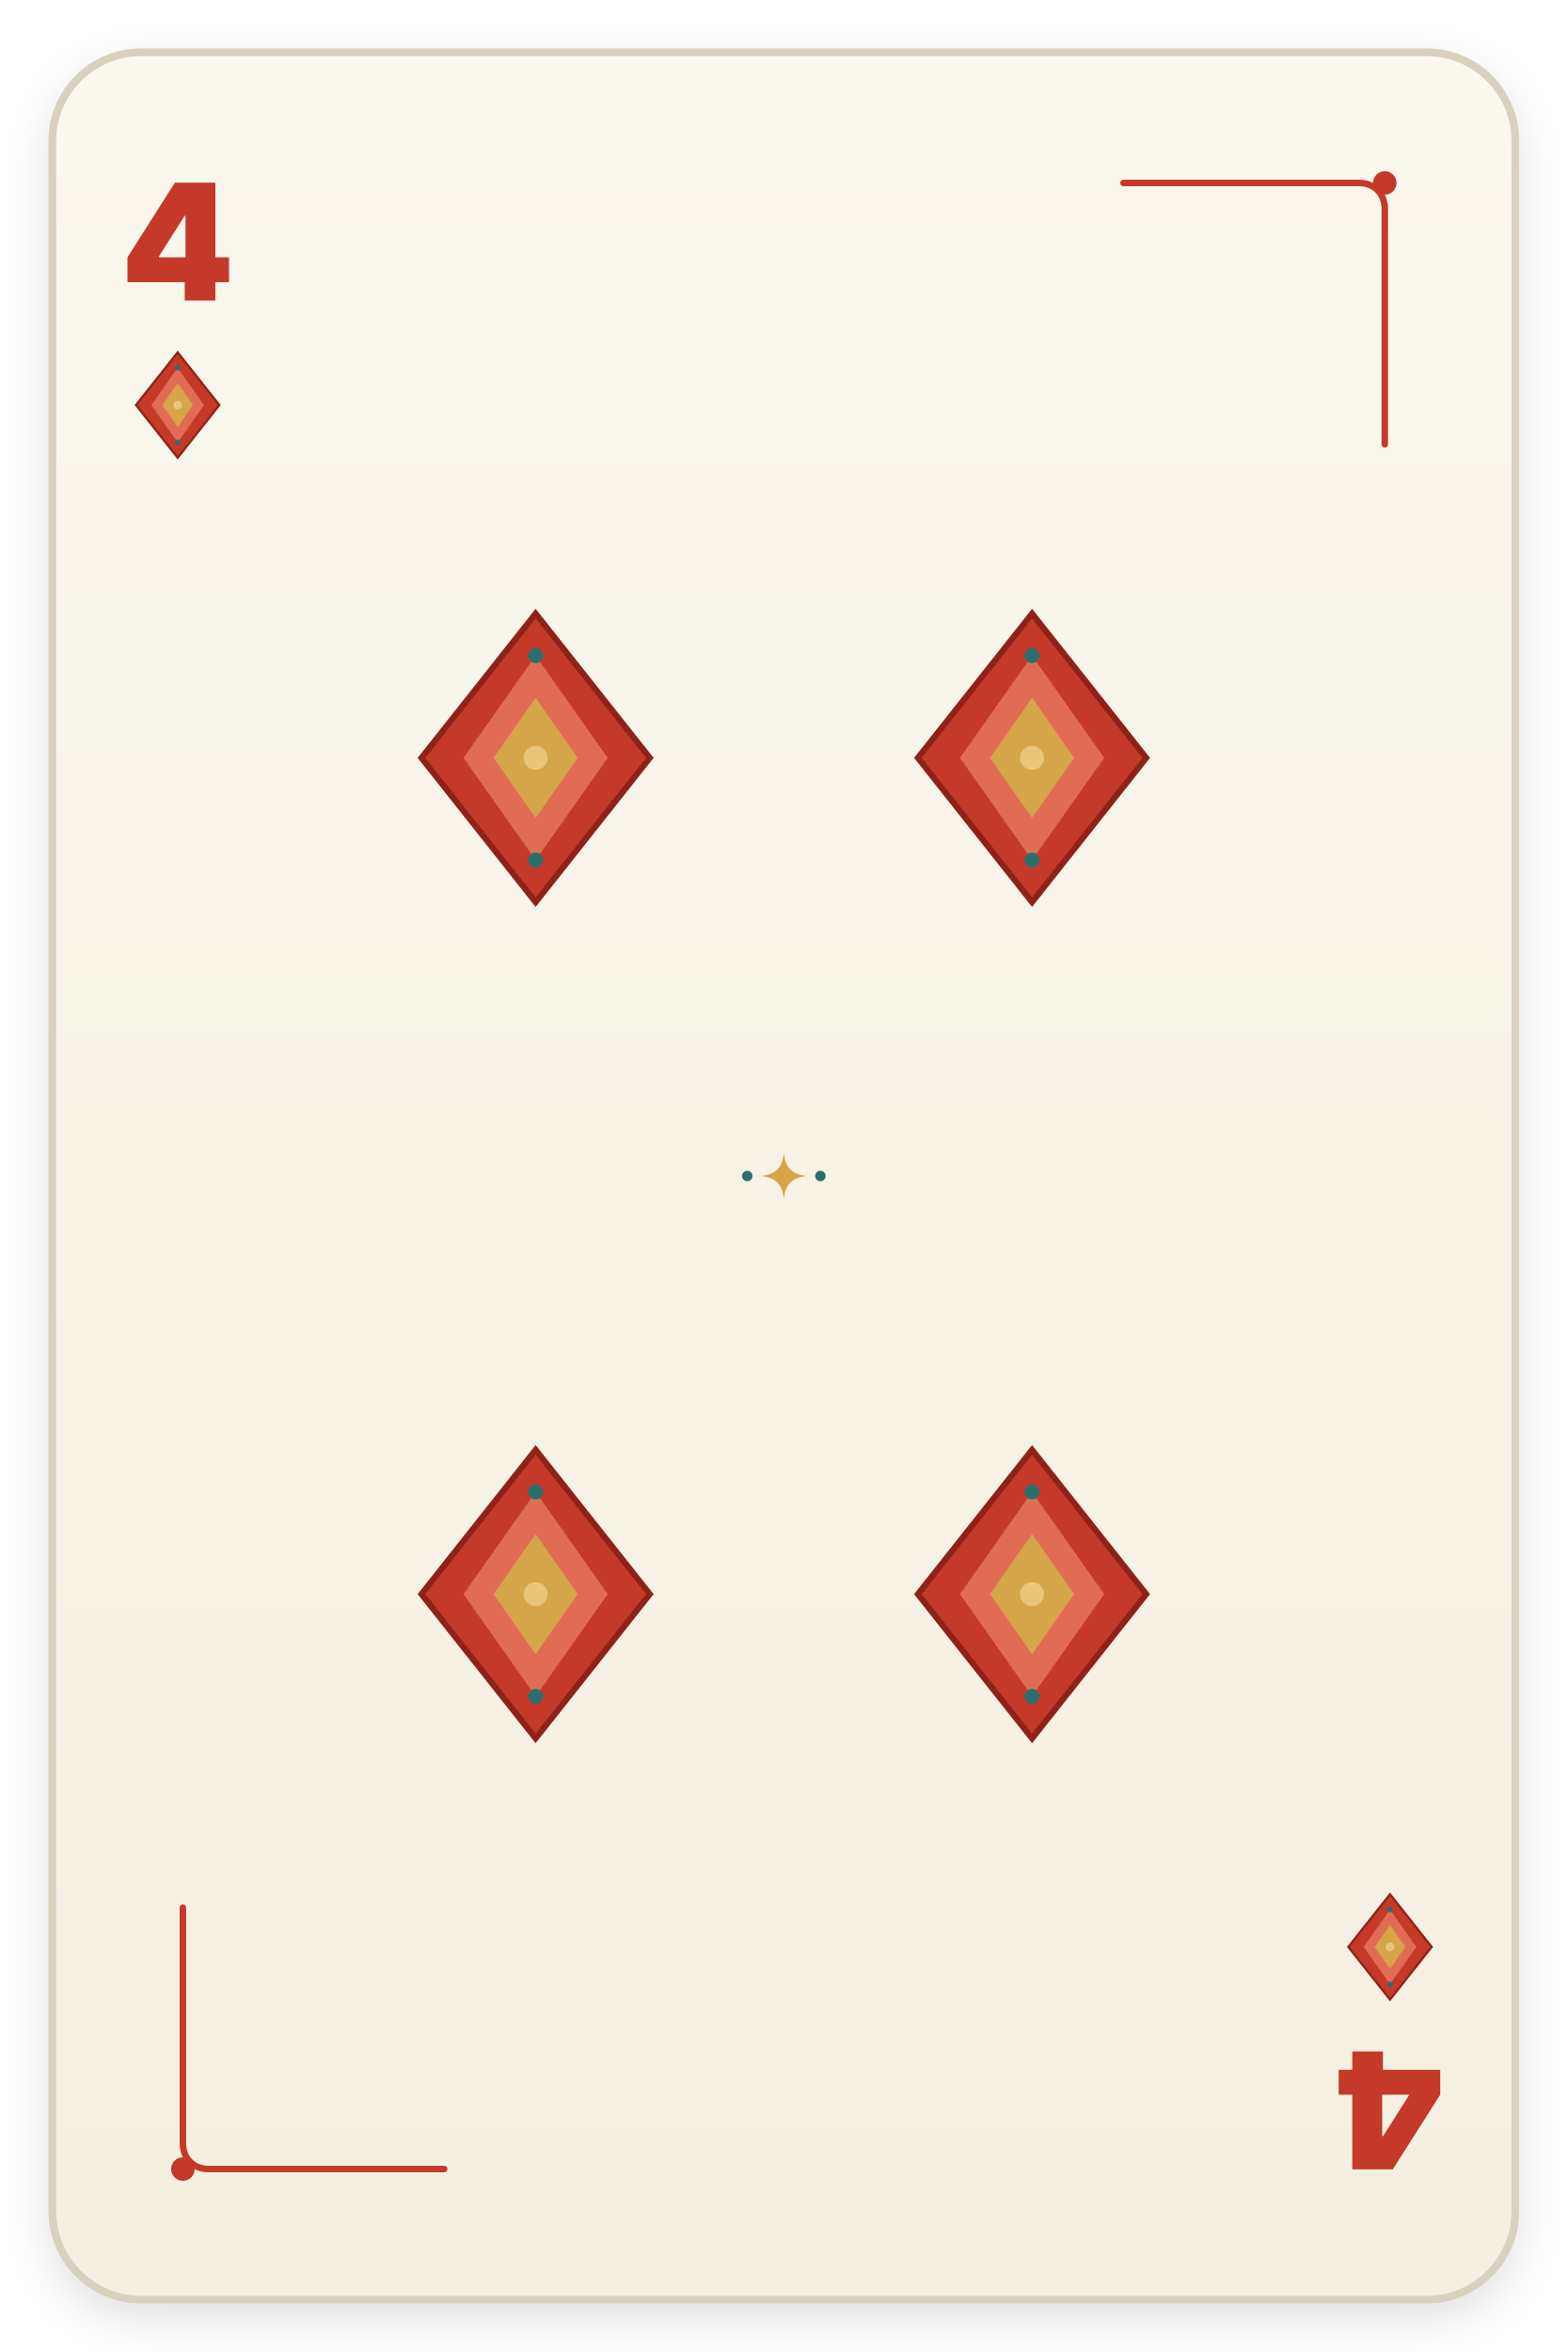
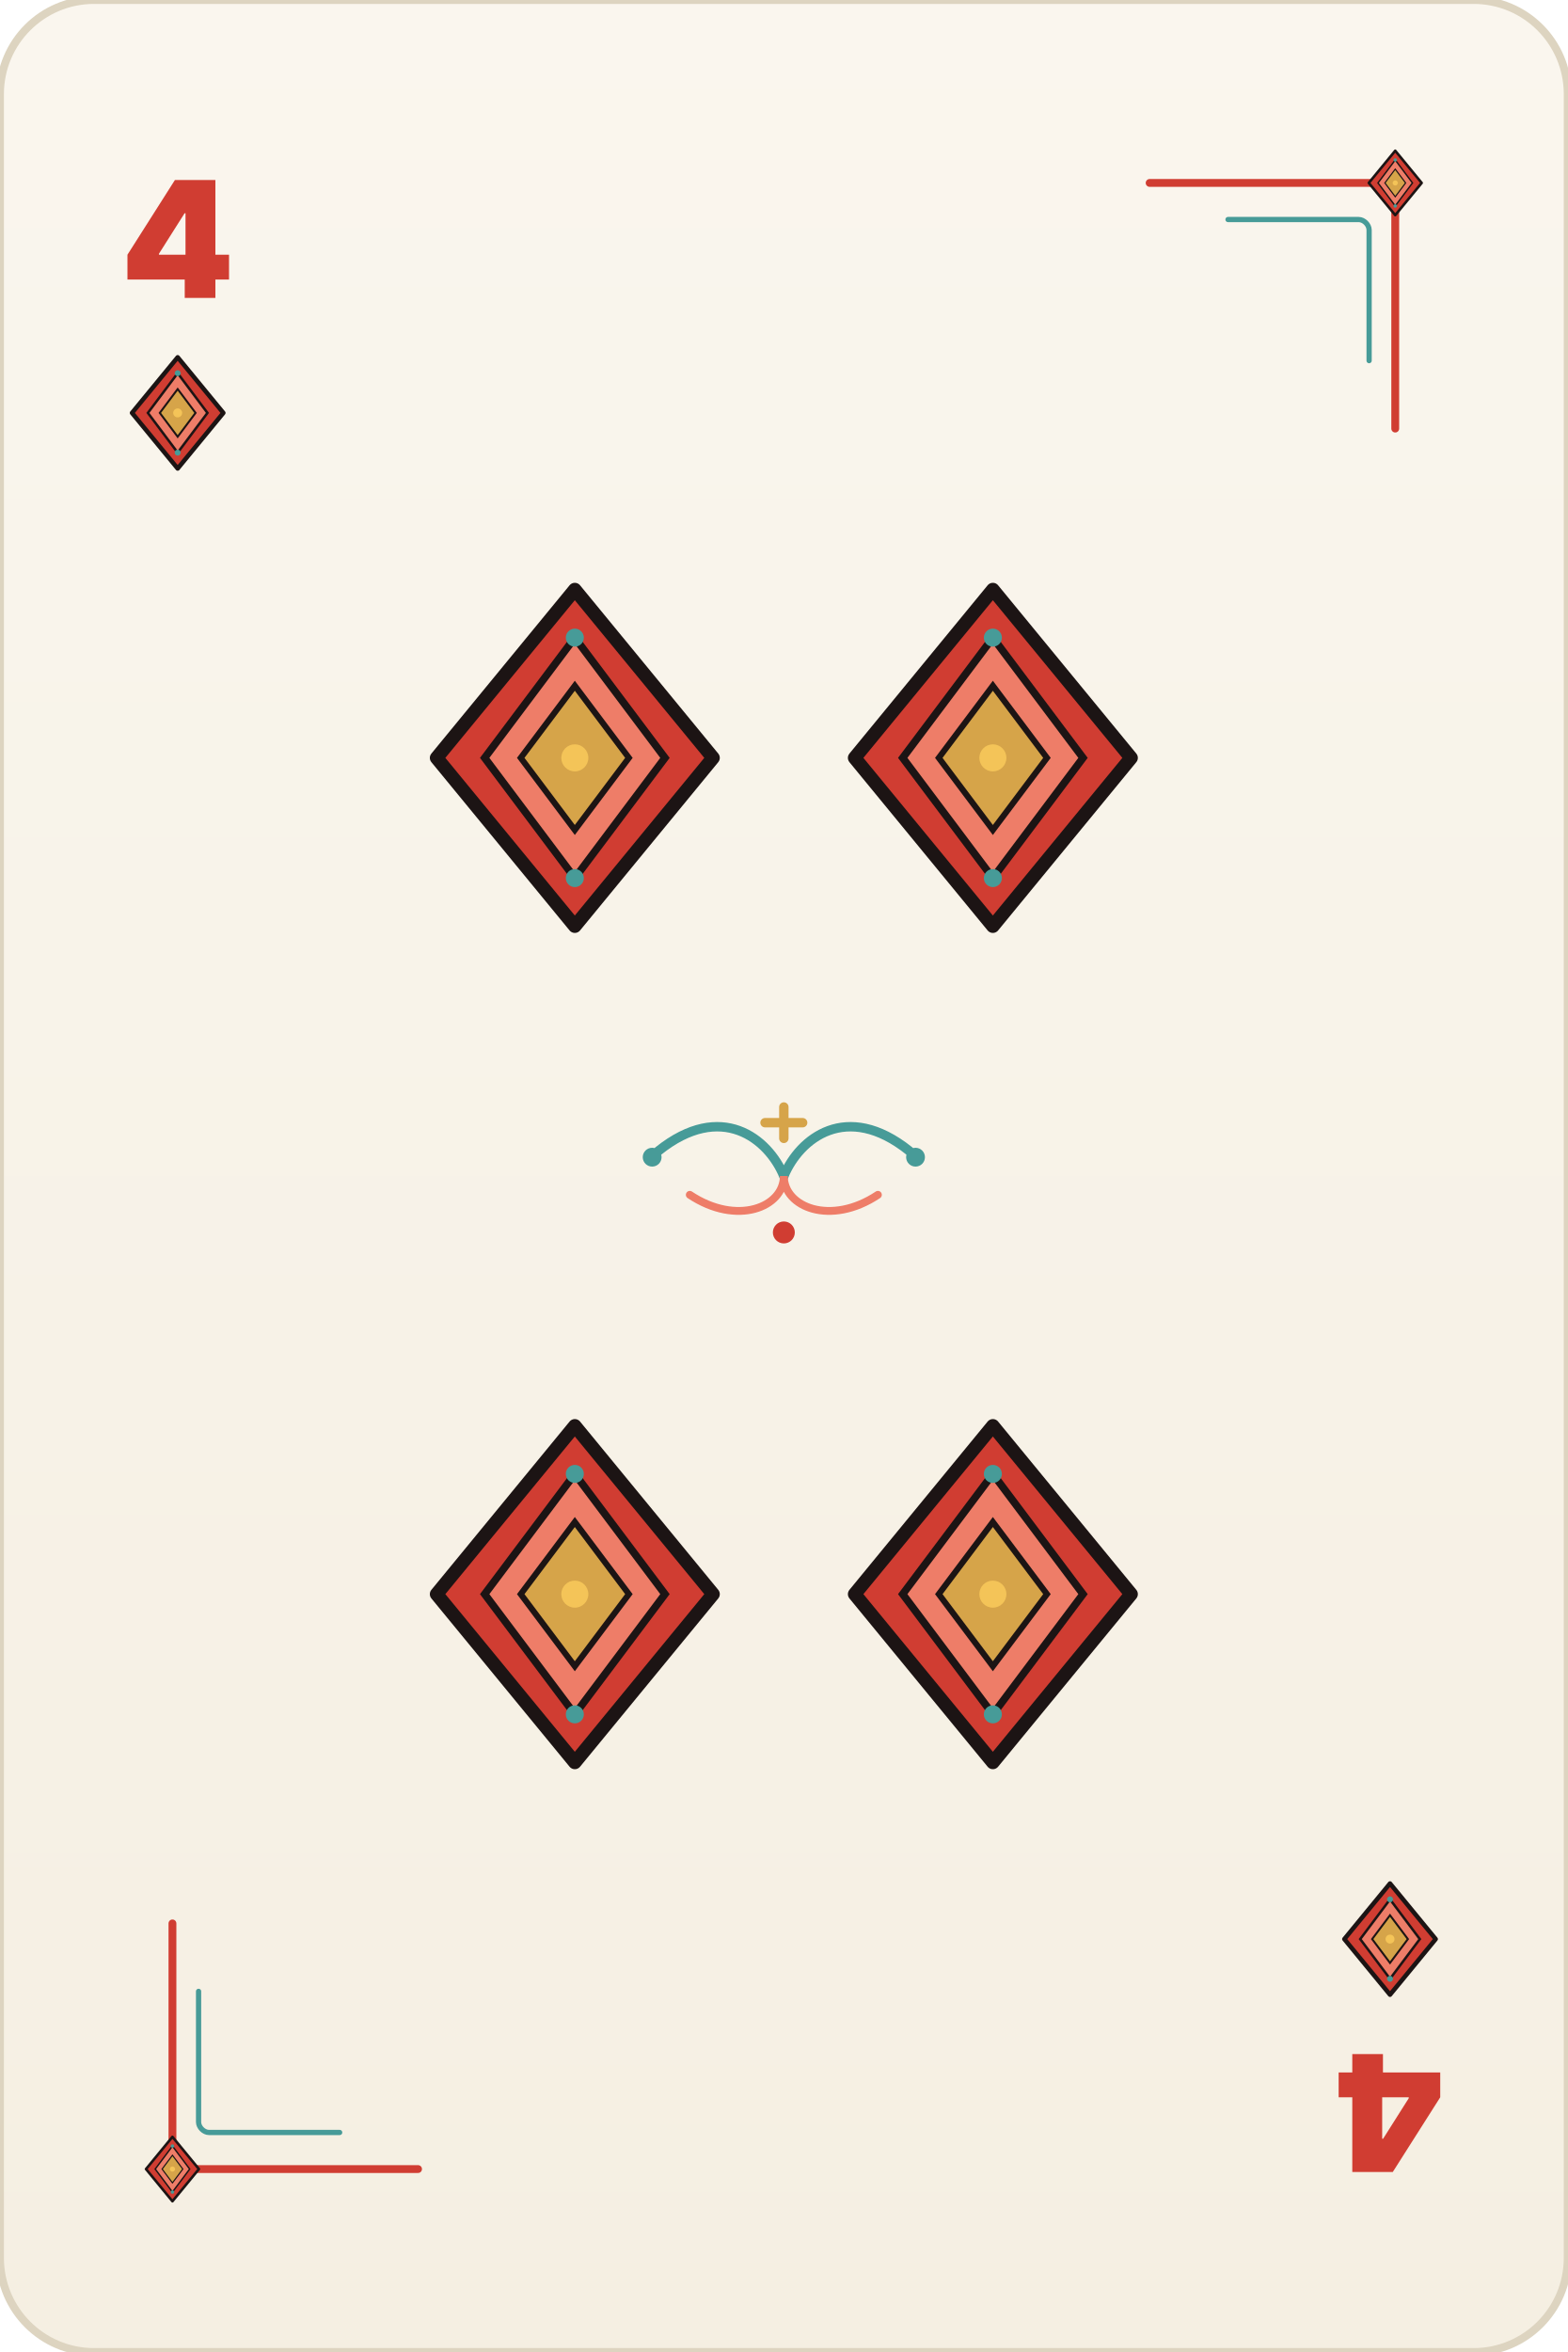
<svg xmlns="http://www.w3.org/2000/svg" width="600" height="900" viewBox="0 0 600 900">
  <defs>
    <linearGradient id="bgGrad" x1="0" y1="0" x2="0" y2="1">
-       <stop offset="0%" stop-color="#FAF7EE" />
-       <stop offset="100%" stop-color="#F4EFE0" />
+       <stop offset="0%" stop-color="#FAF6EE" />
+       <stop offset="100%" stop-color="#F5EFE2" />
    </linearGradient>
-     <filter id="cardShadow" x="-5%" y="-5%" width="110%" height="110%">
-       <feDropShadow dx="0" dy="6" stdDeviation="8" flood-color="#000000" flood-opacity="0.12" />
-     </filter>
  </defs>
-   <rect x="20" y="20" width="560" height="860" rx="34" fill="url(#bgGrad)" stroke="#D8D1BE" stroke-width="3" filter="url(#cardShadow)" />
-   <path d="M 430,70 L 520,70 C 526,70 530,74 530,80 L 530,170" fill="none" stroke="#C53929" stroke-width="2.5" stroke-linecap="round" />
-   <circle cx="530" cy="70" r="4.5" fill="#C53929" />
-   <path d="M 170,830 L 80,830 C 74,830 70,826 70,820 L 70,730" fill="none" stroke="#C53929" stroke-width="2.5" stroke-linecap="round" />
-   <circle cx="70" cy="830" r="4.5" fill="#C53929" />
-   <g transform="translate(68, 60)">
-     <text x="0" y="55" font-family="'system-ui', -apple-system, 'Georgia', serif" font-weight="900" font-size="62" fill="#C53929" text-anchor="middle">4</text>
-     <g transform="translate(0, 95) scale(0.42) ">
-       <path d="M 0,-48 L 38,0 L 0,48 L -38,0 Z" fill="#C53929" stroke="#8F2218" stroke-width="2" />
-       <path d="M 0,-34 L 24,0 L 0,34 L -24,0 Z" fill="#E06D53" />
-       <path d="M 0,-20 L 14,0 L 0,20 L -14,0 Z" fill="#D6A449" />
-       <circle cx="0" cy="0" r="4" fill="#E8C57A" />
-       <circle cx="0" cy="-34" r="2.5" fill="#2A6F6D" />
-       <circle cx="0" cy="34" r="2.5" fill="#2A6F6D" />
+   <rect x="0" y="0" width="600" height="900" rx="36" fill="url(#bgGrad)" stroke="#DDD4C0" stroke-width="3" />
+   <path d="M 440,70 L 524,70 C 530,70 534,74 534,80 L 534,164" fill="none" stroke="#D03D32" stroke-width="3" stroke-linecap="round" />
+   <path d="M 470,84 L 520,84 C 522,84 524,86 524,88 L 524,138" fill="none" stroke="#479B98" stroke-width="2" stroke-linecap="round" />
+   <g transform="translate(534, 70) scale(0.22) ">
+     <path d="M 0,-56 L 46,0 L 0,56 L -46,0 Z" fill="#D03D32" stroke="#1C1414" stroke-width="4.5" stroke-linejoin="round" />
+     <path d="M 0,-40 L 30,0 L 0,40 L -30,0 Z" fill="#EE7D68" stroke="#1C1414" stroke-width="2.5" />
+     <path d="M 0,-24 L 18,0 L 0,24 L -18,0 Z" fill="#D6A449" stroke="#1C1414" stroke-width="2" />
+     <circle cx="0" cy="0" r="4.5" fill="#F4C458" />
+     <circle cx="0" cy="-40" r="3" fill="#479B98" />
+     <circle cx="0" cy="40" r="3" fill="#479B98" />
+   </g>
+   <path d="M 160,830 L 76,830 C 70,830 66,826 66,820 L 66,736" fill="none" stroke="#D03D32" stroke-width="3" stroke-linecap="round" />
+   <path d="M 130,816 L 80,816 C 78,816 76,814 76,812 L 76,762" fill="none" stroke="#479B98" stroke-width="2" stroke-linecap="round" />
+   <g transform="translate(66, 830) scale(0.22) rotate(180)">
+     <path d="M 0,-56 L 46,0 L 0,56 L -46,0 Z" fill="#D03D32" stroke="#1C1414" stroke-width="4.5" stroke-linejoin="round" />
+     <path d="M 0,-40 L 30,0 L 0,40 L -30,0 Z" fill="#EE7D68" stroke="#1C1414" stroke-width="2.5" />
+     <path d="M 0,-24 L 18,0 L 0,24 L -18,0 Z" fill="#D6A449" stroke="#1C1414" stroke-width="2" />
+     <circle cx="0" cy="0" r="4.5" fill="#F4C458" />
+     <circle cx="0" cy="-40" r="3" fill="#479B98" />
+     <circle cx="0" cy="40" r="3" fill="#479B98" />
+   </g>
+   <g transform="translate(68, 62)">
+     <text x="0" y="52" font-family="-apple-system, system-ui, 'Georgia', serif" font-weight="900" font-size="62" fill="#D03D32" text-anchor="middle">4</text>
+     <g transform="translate(0, 96) scale(0.38) ">
+       <path d="M 0,-56 L 46,0 L 0,56 L -46,0 Z" fill="#D03D32" stroke="#1C1414" stroke-width="4.5" stroke-linejoin="round" />
+       <path d="M 0,-40 L 30,0 L 0,40 L -30,0 Z" fill="#EE7D68" stroke="#1C1414" stroke-width="2.5" />
+       <path d="M 0,-24 L 18,0 L 0,24 L -18,0 Z" fill="#D6A449" stroke="#1C1414" stroke-width="2" />
+       <circle cx="0" cy="0" r="4.5" fill="#F4C458" />
+       <circle cx="0" cy="-40" r="3" fill="#479B98" />
+       <circle cx="0" cy="40" r="3" fill="#479B98" />
    </g>
  </g>
-   <g transform="translate(532, 840) rotate(180)">
-     <text x="0" y="55" font-family="'system-ui', -apple-system, 'Georgia', serif" font-weight="900" font-size="62" fill="#C53929" text-anchor="middle">4</text>
-     <g transform="translate(0, 95) scale(0.42) ">
-       <path d="M 0,-48 L 38,0 L 0,48 L -38,0 Z" fill="#C53929" stroke="#8F2218" stroke-width="2" />
-       <path d="M 0,-34 L 24,0 L 0,34 L -24,0 Z" fill="#E06D53" />
-       <path d="M 0,-20 L 14,0 L 0,20 L -14,0 Z" fill="#D6A449" />
-       <circle cx="0" cy="0" r="4" fill="#E8C57A" />
-       <circle cx="0" cy="-34" r="2.5" fill="#2A6F6D" />
-       <circle cx="0" cy="34" r="2.5" fill="#2A6F6D" />
+   <g transform="translate(532, 838) rotate(180)">
+     <text x="0" y="52" font-family="-apple-system, system-ui, 'Georgia', serif" font-weight="900" font-size="62" fill="#D03D32" text-anchor="middle">4</text>
+     <g transform="translate(0, 96) scale(0.38) ">
+       <path d="M 0,-56 L 46,0 L 0,56 L -46,0 Z" fill="#D03D32" stroke="#1C1414" stroke-width="4.5" stroke-linejoin="round" />
+       <path d="M 0,-40 L 30,0 L 0,40 L -30,0 Z" fill="#EE7D68" stroke="#1C1414" stroke-width="2.5" />
+       <path d="M 0,-24 L 18,0 L 0,24 L -18,0 Z" fill="#D6A449" stroke="#1C1414" stroke-width="2" />
+       <circle cx="0" cy="0" r="4.5" fill="#F4C458" />
+       <circle cx="0" cy="-40" r="3" fill="#479B98" />
+       <circle cx="0" cy="40" r="3" fill="#479B98" />
    </g>
  </g>
-   <g transform="translate(205, 290) scale(1.15) ">
-     <path d="M 0,-48 L 38,0 L 0,48 L -38,0 Z" fill="#C53929" stroke="#8F2218" stroke-width="2" />
-     <path d="M 0,-34 L 24,0 L 0,34 L -24,0 Z" fill="#E06D53" />
-     <path d="M 0,-20 L 14,0 L 0,20 L -14,0 Z" fill="#D6A449" />
-     <circle cx="0" cy="0" r="4" fill="#E8C57A" />
-     <circle cx="0" cy="-34" r="2.5" fill="#2A6F6D" />
-     <circle cx="0" cy="34" r="2.5" fill="#2A6F6D" />
+   <g transform="translate(220, 290) scale(1.15) ">
+     <path d="M 0,-56 L 46,0 L 0,56 L -46,0 Z" fill="#D03D32" stroke="#1C1414" stroke-width="4.5" stroke-linejoin="round" />
+     <path d="M 0,-40 L 30,0 L 0,40 L -30,0 Z" fill="#EE7D68" stroke="#1C1414" stroke-width="2.5" />
+     <path d="M 0,-24 L 18,0 L 0,24 L -18,0 Z" fill="#D6A449" stroke="#1C1414" stroke-width="2" />
+     <circle cx="0" cy="0" r="4.5" fill="#F4C458" />
+     <circle cx="0" cy="-40" r="3" fill="#479B98" />
+     <circle cx="0" cy="40" r="3" fill="#479B98" />
  </g>
-   <g transform="translate(395, 290) scale(1.15) ">
-     <path d="M 0,-48 L 38,0 L 0,48 L -38,0 Z" fill="#C53929" stroke="#8F2218" stroke-width="2" />
-     <path d="M 0,-34 L 24,0 L 0,34 L -24,0 Z" fill="#E06D53" />
-     <path d="M 0,-20 L 14,0 L 0,20 L -14,0 Z" fill="#D6A449" />
-     <circle cx="0" cy="0" r="4" fill="#E8C57A" />
-     <circle cx="0" cy="-34" r="2.5" fill="#2A6F6D" />
-     <circle cx="0" cy="34" r="2.5" fill="#2A6F6D" />
+   <g transform="translate(380, 290) scale(1.15) ">
+     <path d="M 0,-56 L 46,0 L 0,56 L -46,0 Z" fill="#D03D32" stroke="#1C1414" stroke-width="4.5" stroke-linejoin="round" />
+     <path d="M 0,-40 L 30,0 L 0,40 L -30,0 Z" fill="#EE7D68" stroke="#1C1414" stroke-width="2.5" />
+     <path d="M 0,-24 L 18,0 L 0,24 L -18,0 Z" fill="#D6A449" stroke="#1C1414" stroke-width="2" />
+     <circle cx="0" cy="0" r="4.5" fill="#F4C458" />
+     <circle cx="0" cy="-40" r="3" fill="#479B98" />
+     <circle cx="0" cy="40" r="3" fill="#479B98" />
  </g>
-   <g transform="translate(205, 610) scale(1.15) rotate(180)">
-     <path d="M 0,-48 L 38,0 L 0,48 L -38,0 Z" fill="#C53929" stroke="#8F2218" stroke-width="2" />
-     <path d="M 0,-34 L 24,0 L 0,34 L -24,0 Z" fill="#E06D53" />
-     <path d="M 0,-20 L 14,0 L 0,20 L -14,0 Z" fill="#D6A449" />
-     <circle cx="0" cy="0" r="4" fill="#E8C57A" />
-     <circle cx="0" cy="-34" r="2.5" fill="#2A6F6D" />
-     <circle cx="0" cy="34" r="2.5" fill="#2A6F6D" />
+   <g transform="translate(220, 610) scale(1.15) rotate(180)">
+     <path d="M 0,-56 L 46,0 L 0,56 L -46,0 Z" fill="#D03D32" stroke="#1C1414" stroke-width="4.5" stroke-linejoin="round" />
+     <path d="M 0,-40 L 30,0 L 0,40 L -30,0 Z" fill="#EE7D68" stroke="#1C1414" stroke-width="2.5" />
+     <path d="M 0,-24 L 18,0 L 0,24 L -18,0 Z" fill="#D6A449" stroke="#1C1414" stroke-width="2" />
+     <circle cx="0" cy="0" r="4.5" fill="#F4C458" />
+     <circle cx="0" cy="-40" r="3" fill="#479B98" />
+     <circle cx="0" cy="40" r="3" fill="#479B98" />
  </g>
-   <g transform="translate(395, 610) scale(1.15) rotate(180)">
-     <path d="M 0,-48 L 38,0 L 0,48 L -38,0 Z" fill="#C53929" stroke="#8F2218" stroke-width="2" />
-     <path d="M 0,-34 L 24,0 L 0,34 L -24,0 Z" fill="#E06D53" />
-     <path d="M 0,-20 L 14,0 L 0,20 L -14,0 Z" fill="#D6A449" />
-     <circle cx="0" cy="0" r="4" fill="#E8C57A" />
-     <circle cx="0" cy="-34" r="2.5" fill="#2A6F6D" />
-     <circle cx="0" cy="34" r="2.5" fill="#2A6F6D" />
+   <g transform="translate(380, 610) scale(1.15) rotate(180)">
+     <path d="M 0,-56 L 46,0 L 0,56 L -46,0 Z" fill="#D03D32" stroke="#1C1414" stroke-width="4.5" stroke-linejoin="round" />
+     <path d="M 0,-40 L 30,0 L 0,40 L -30,0 Z" fill="#EE7D68" stroke="#1C1414" stroke-width="2.5" />
+     <path d="M 0,-24 L 18,0 L 0,24 L -18,0 Z" fill="#D6A449" stroke="#1C1414" stroke-width="2" />
+     <circle cx="0" cy="0" r="4.5" fill="#F4C458" />
+     <circle cx="0" cy="-40" r="3" fill="#479B98" />
+     <circle cx="0" cy="40" r="3" fill="#479B98" />
  </g>
-   <g transform="translate(300, 450)">
-     <path d="M 0,-10 Q 0,0 10,0 Q 0,0 0,10 Q 0,0 -10,0 Q 0,0 0,-10 Z" fill="#D6A449" />
-     <circle cx="-14" cy="0" r="2" fill="#2A6F6D" />
-     <circle cx="14" cy="0" r="2" fill="#2A6F6D" />
+   <g transform="translate(300, 450) scale(1.2) ">
+     <path d="M -40,-8 C -20,-24 -5,-12 0,0 C 5,-12 20,-24 40,-8" fill="none" stroke="#479B98" stroke-width="3" stroke-linecap="round" />
+     <path d="M -30,6 C -15,16 0,10 0,0 C 0,10 15,16 30,6" fill="none" stroke="#EE7D68" stroke-width="2.5" stroke-linecap="round" />
+     <path d="M 0,-12 L 0,-22 M -6,-17 L 6,-17" stroke="#D6A449" stroke-width="3" stroke-linecap="round" />
+     <circle cx="-42" cy="-6" r="3" fill="#479B98" />
+     <circle cx="42" cy="-6" r="3" fill="#479B98" />
+     <circle cx="0" cy="18" r="3.5" fill="#D03D32" />
  </g>
</svg>
